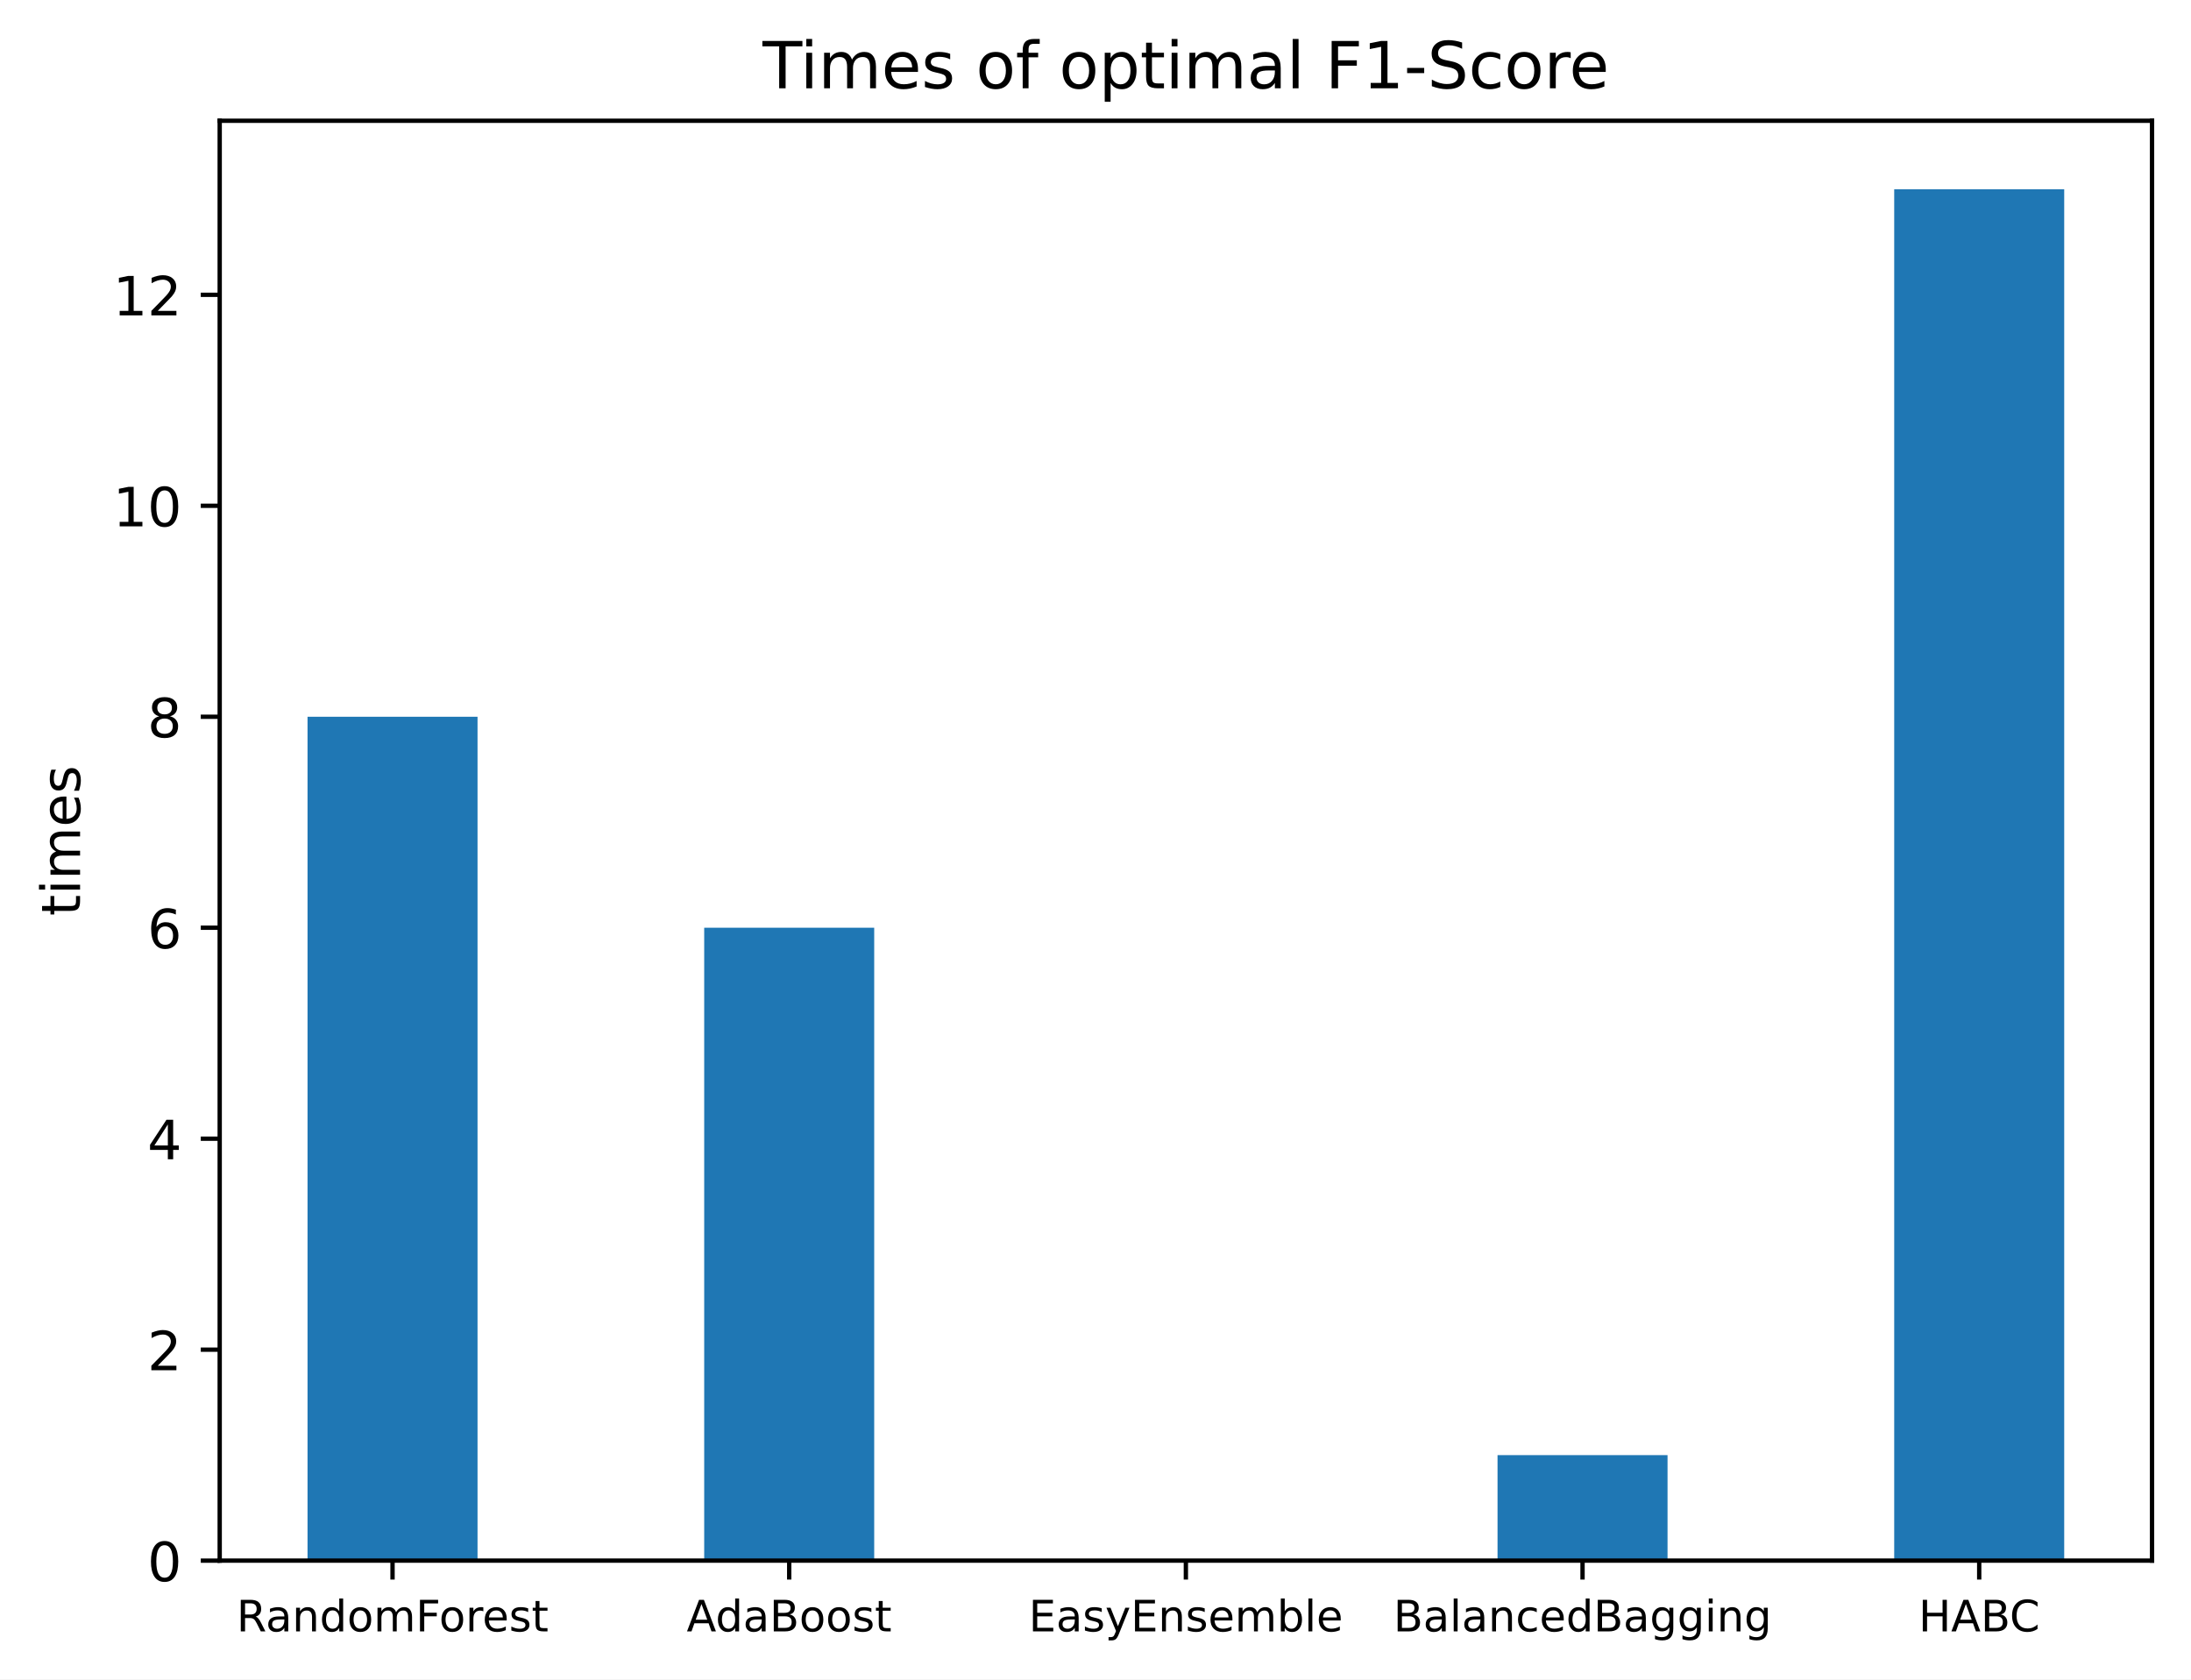
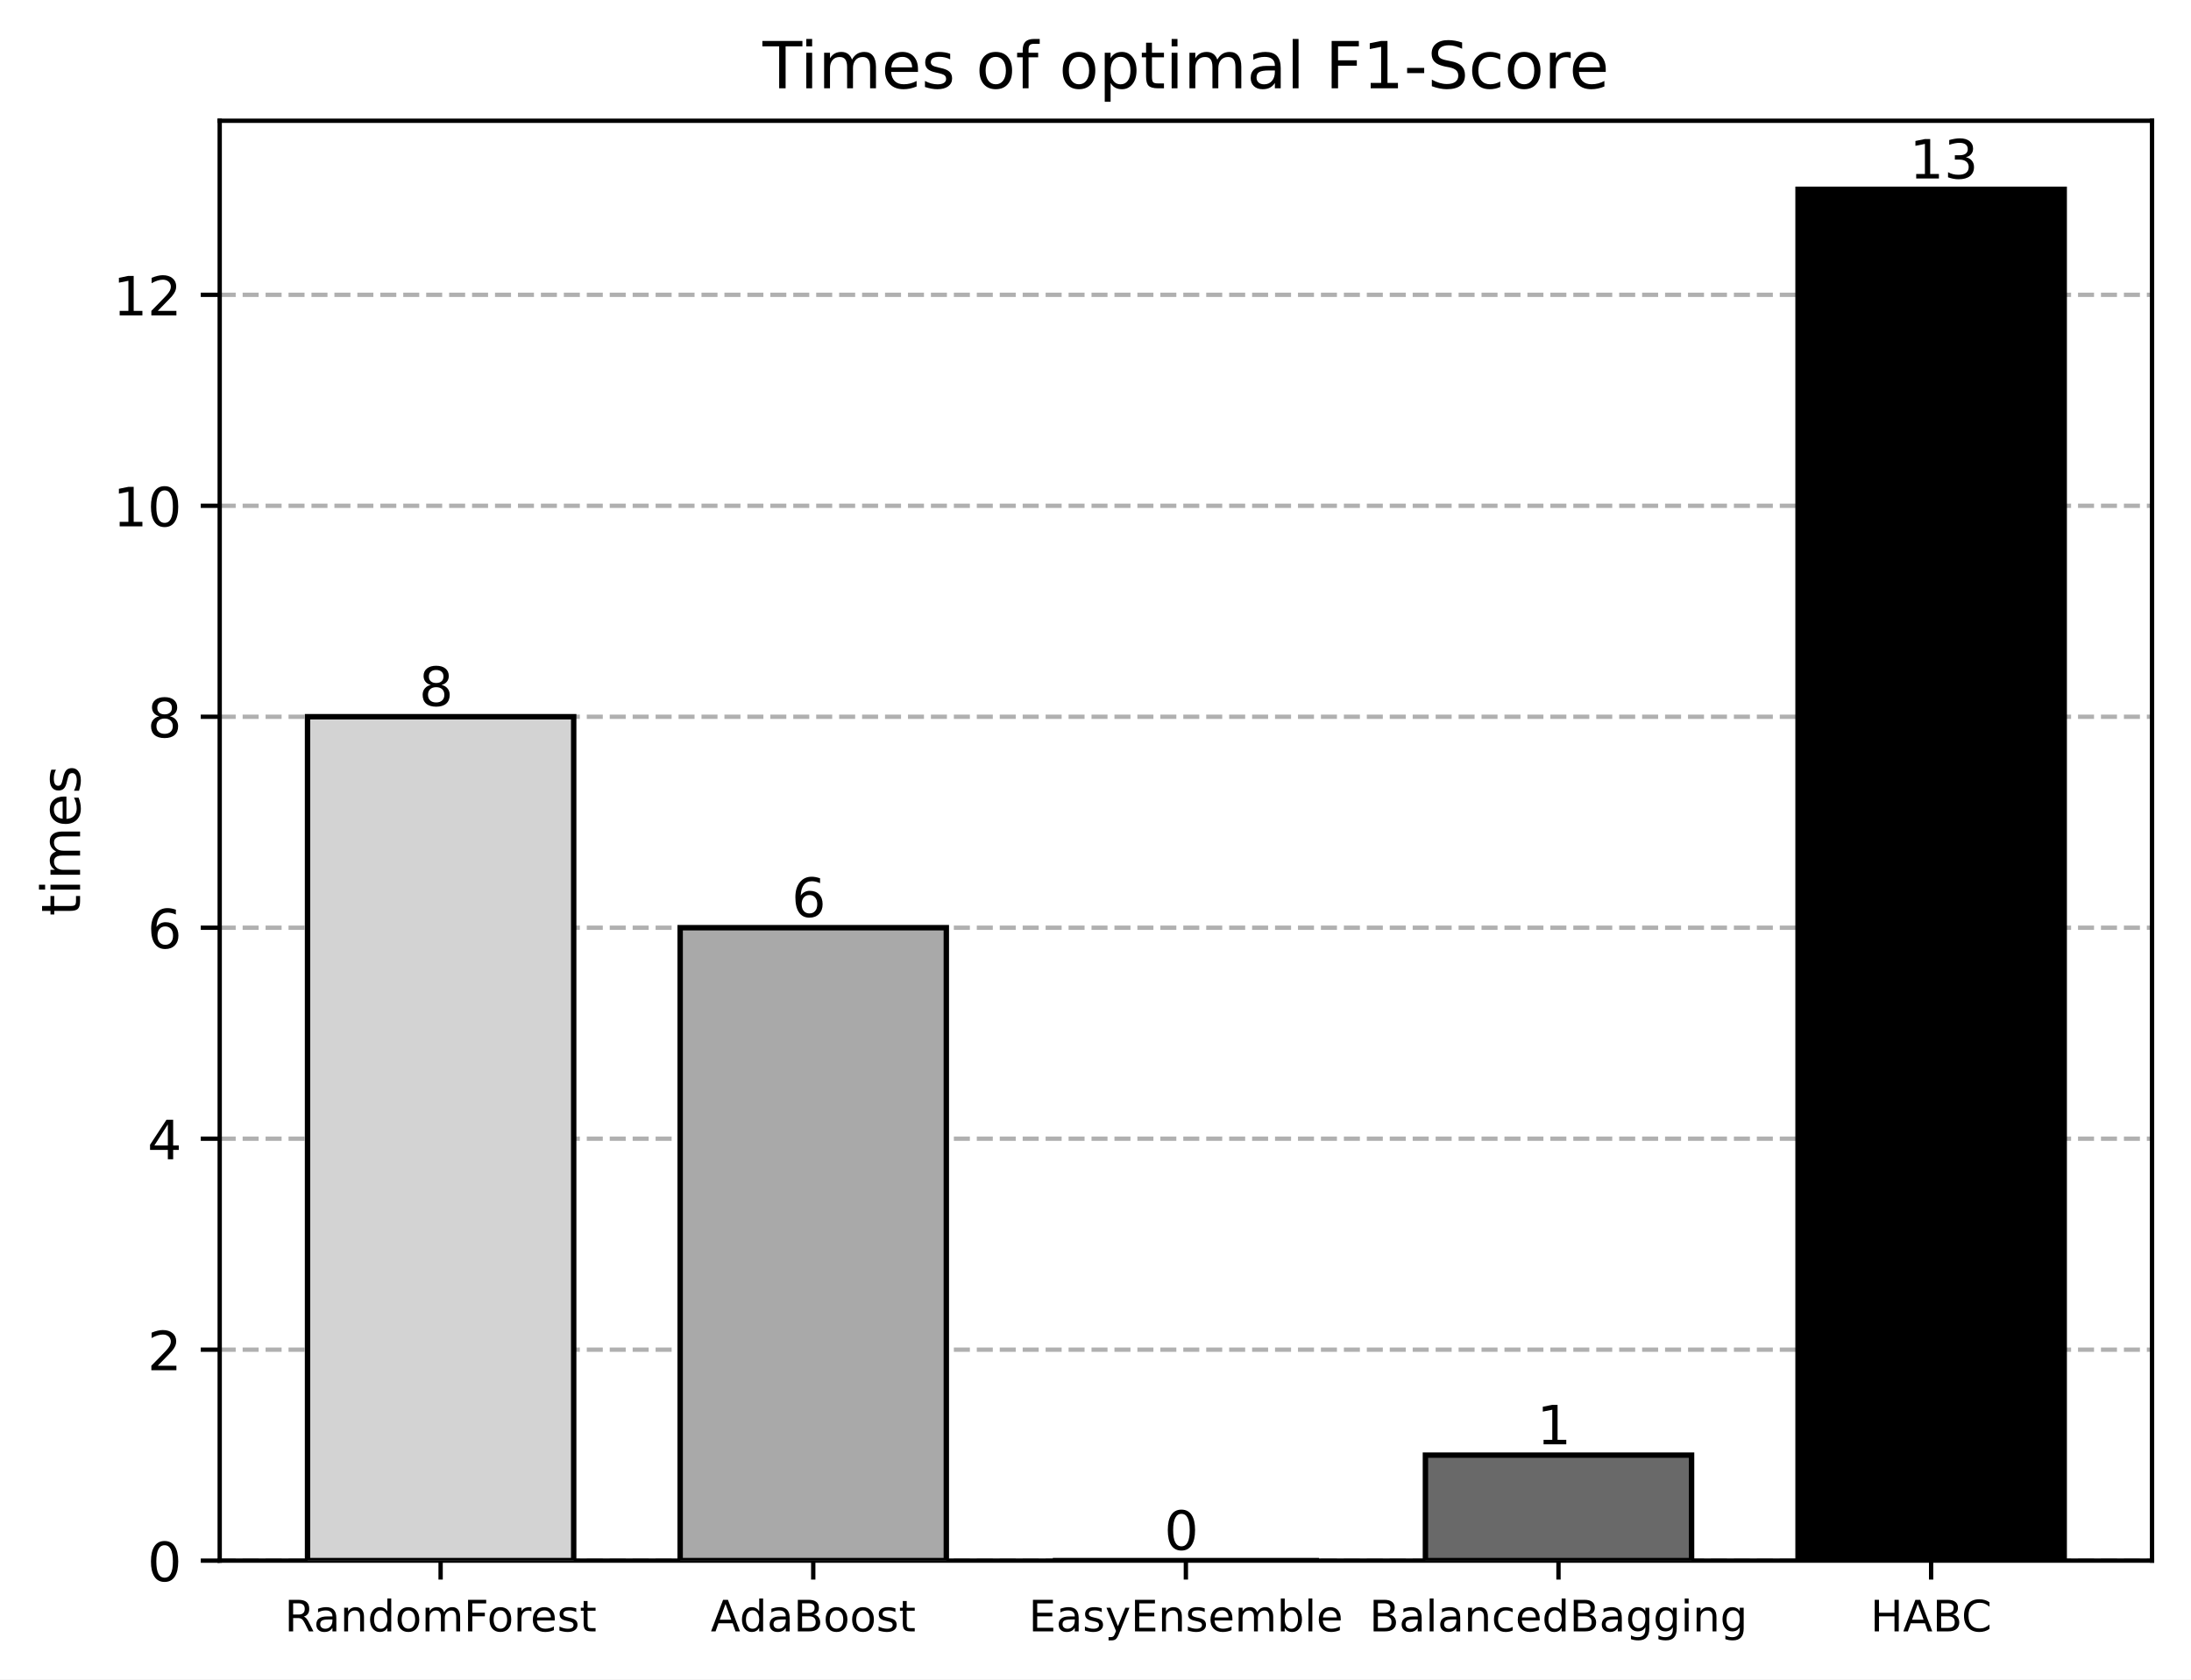
<svg xmlns="http://www.w3.org/2000/svg" xmlns:xlink="http://www.w3.org/1999/xlink" height="310.373pt" version="1.1" viewBox="0 0 404.923 310.373" width="404.923pt">
  <defs>
    <style type="text/css">*{stroke-linecap:butt;stroke-linejoin:round;}</style>
  </defs>
  <g id="figure_1">
    <g id="patch_1">
      <path d="M 0 310.373  L 404.923 310.373  L 404.923 0  L 0 0  z " style="fill:#ffffff;" />
    </g>
    <g id="axes_1">
      <g id="patch_2">
        <path d="M 40.603 288.43  L 397.723 288.43  L 397.723 22.318  L 40.603 22.318  z " style="fill:#ffffff;" />
      </g>
-       <g id="patch_3">
-         <path clip-path="url(#p60cf597c8c)" d="M 56.836 288.43  L 88.254 288.43  L 88.254 132.467  L 56.836 132.467  z " style="fill:#1f77b4;" />
-       </g>
-       <g id="patch_4">
-         <path clip-path="url(#p60cf597c8c)" d="M 130.145 288.43  L 161.563 288.43  L 161.563 171.458  L 130.145 171.458  z " style="fill:#1f77b4;" />
-       </g>
-       <g id="patch_5">
-         <path clip-path="url(#p60cf597c8c)" d="M 203.454 288.43  L 234.872 288.43  L 234.872 288.43  L 203.454 288.43  z " style="fill:#1f77b4;" />
-       </g>
-       <g id="patch_6">
-         <path clip-path="url(#p60cf597c8c)" d="M 276.763 288.43  L 308.181 288.43  L 308.181 268.935  L 276.763 268.935  z " style="fill:#1f77b4;" />
-       </g>
-       <g id="patch_7">
-         <path clip-path="url(#p60cf597c8c)" d="M 350.072 288.43  L 381.49 288.43  L 381.49 34.99  L 350.072 34.99  z " style="fill:#1f77b4;" />
-       </g>
      <g id="matplotlib.axis_1">
        <g id="xtick_1">
          <g id="line2d_1">
            <defs>
-               <path d="M 0 0  L 0 3.5  " id="m089445d7cc" style="stroke:#000000;stroke-width:0.8;" />
+               <path d="M 0 0  L 0 3.5  " id="mba5093f6ea" style="stroke:#000000;stroke-width:0.8;" />
            </defs>
            <g>
-               <use style="stroke:#000000;stroke-width:0.8;" x="72.545" xlink:href="#m089445d7cc" y="288.43" />
+               <use style="stroke:#000000;stroke-width:0.8;" x="81.431" xlink:href="#mba5093f6ea" y="288.43" />
            </g>
          </g>
          <g id="text_1">
-             <g transform="translate(43.71557 301.5089)scale(0.08 -0.08)">
+             <g transform="translate(52.60152 301.5089)scale(0.08 -0.08)">
              <defs>
                <path d="M 44.391 34.188  Q 47.562 33.109 50.562 29.594  Q 53.562 26.078 56.594 19.922  L 66.609 0  L 56 0  L 46.688 18.703  Q 43.062 26.031 39.672 28.422  Q 36.281 30.812 30.422 30.812  L 19.672 30.812  L 19.672 0  L 9.812 0  L 9.812 72.906  L 32.078 72.906  Q 44.578 72.906 50.734 67.672  Q 56.891 62.453 56.891 51.906  Q 56.891 45.016 53.688 40.469  Q 50.484 35.938 44.391 34.188  z M 19.672 64.797  L 19.672 38.922  L 32.078 38.922  Q 39.203 38.922 42.844 42.219  Q 46.484 45.516 46.484 51.906  Q 46.484 58.297 42.844 61.547  Q 39.203 64.797 32.078 64.797  z " id="DejaVuSans-82" />
                <path d="M 34.281 27.484  Q 23.391 27.484 19.188 25  Q 14.984 22.516 14.984 16.5  Q 14.984 11.719 18.141 8.906  Q 21.297 6.109 26.703 6.109  Q 34.188 6.109 38.703 11.406  Q 43.219 16.703 43.219 25.484  L 43.219 27.484  z M 52.203 31.203  L 52.203 0  L 43.219 0  L 43.219 8.297  Q 40.141 3.328 35.547 0.953  Q 30.953 -1.422 24.312 -1.422  Q 15.922 -1.422 10.953 3.297  Q 6 8.016 6 15.922  Q 6 25.141 12.172 29.828  Q 18.359 34.516 30.609 34.516  L 43.219 34.516  L 43.219 35.406  Q 43.219 41.609 39.141 45  Q 35.062 48.391 27.688 48.391  Q 23 48.391 18.547 47.266  Q 14.109 46.141 10.016 43.891  L 10.016 52.203  Q 14.938 54.109 19.578 55.047  Q 24.219 56 28.609 56  Q 40.484 56 46.344 49.844  Q 52.203 43.703 52.203 31.203  z " id="DejaVuSans-97" />
                <path d="M 54.891 33.016  L 54.891 0  L 45.906 0  L 45.906 32.719  Q 45.906 40.484 42.875 44.328  Q 39.844 48.188 33.797 48.188  Q 26.516 48.188 22.312 43.547  Q 18.109 38.922 18.109 30.906  L 18.109 0  L 9.078 0  L 9.078 54.688  L 18.109 54.688  L 18.109 46.188  Q 21.344 51.125 25.703 53.562  Q 30.078 56 35.797 56  Q 45.219 56 50.047 50.172  Q 54.891 44.344 54.891 33.016  z " id="DejaVuSans-110" />
                <path d="M 45.406 46.391  L 45.406 75.984  L 54.391 75.984  L 54.391 0  L 45.406 0  L 45.406 8.203  Q 42.578 3.328 38.25 0.953  Q 33.938 -1.422 27.875 -1.422  Q 17.969 -1.422 11.734 6.484  Q 5.516 14.406 5.516 27.297  Q 5.516 40.188 11.734 48.094  Q 17.969 56 27.875 56  Q 33.938 56 38.25 53.625  Q 42.578 51.266 45.406 46.391  z M 14.797 27.297  Q 14.797 17.391 18.875 11.75  Q 22.953 6.109 30.078 6.109  Q 37.203 6.109 41.297 11.75  Q 45.406 17.391 45.406 27.297  Q 45.406 37.203 41.297 42.844  Q 37.203 48.484 30.078 48.484  Q 22.953 48.484 18.875 42.844  Q 14.797 37.203 14.797 27.297  z " id="DejaVuSans-100" />
                <path d="M 30.609 48.391  Q 23.391 48.391 19.188 42.75  Q 14.984 37.109 14.984 27.297  Q 14.984 17.484 19.156 11.844  Q 23.344 6.203 30.609 6.203  Q 37.797 6.203 41.984 11.859  Q 46.188 17.531 46.188 27.297  Q 46.188 37.016 41.984 42.703  Q 37.797 48.391 30.609 48.391  z M 30.609 56  Q 42.328 56 49.016 48.375  Q 55.719 40.766 55.719 27.297  Q 55.719 13.875 49.016 6.219  Q 42.328 -1.422 30.609 -1.422  Q 18.844 -1.422 12.172 6.219  Q 5.516 13.875 5.516 27.297  Q 5.516 40.766 12.172 48.375  Q 18.844 56 30.609 56  z " id="DejaVuSans-111" />
                <path d="M 52 44.188  Q 55.375 50.25 60.062 53.125  Q 64.75 56 71.094 56  Q 79.641 56 84.281 50.016  Q 88.922 44.047 88.922 33.016  L 88.922 0  L 79.891 0  L 79.891 32.719  Q 79.891 40.578 77.094 44.375  Q 74.312 48.188 68.609 48.188  Q 61.625 48.188 57.562 43.547  Q 53.516 38.922 53.516 30.906  L 53.516 0  L 44.484 0  L 44.484 32.719  Q 44.484 40.625 41.703 44.406  Q 38.922 48.188 33.109 48.188  Q 26.219 48.188 22.156 43.531  Q 18.109 38.875 18.109 30.906  L 18.109 0  L 9.078 0  L 9.078 54.688  L 18.109 54.688  L 18.109 46.188  Q 21.188 51.219 25.484 53.609  Q 29.781 56 35.688 56  Q 41.656 56 45.828 52.969  Q 50 49.953 52 44.188  z " id="DejaVuSans-109" />
                <path d="M 9.812 72.906  L 51.703 72.906  L 51.703 64.594  L 19.672 64.594  L 19.672 43.109  L 48.578 43.109  L 48.578 34.812  L 19.672 34.812  L 19.672 0  L 9.812 0  z " id="DejaVuSans-70" />
                <path d="M 41.109 46.297  Q 39.594 47.172 37.812 47.578  Q 36.031 48 33.891 48  Q 26.266 48 22.188 43.047  Q 18.109 38.094 18.109 28.812  L 18.109 0  L 9.078 0  L 9.078 54.688  L 18.109 54.688  L 18.109 46.188  Q 20.953 51.172 25.484 53.578  Q 30.031 56 36.531 56  Q 37.453 56 38.578 55.875  Q 39.703 55.766 41.062 55.516  z " id="DejaVuSans-114" />
                <path d="M 56.203 29.594  L 56.203 25.203  L 14.891 25.203  Q 15.484 15.922 20.484 11.062  Q 25.484 6.203 34.422 6.203  Q 39.594 6.203 44.453 7.469  Q 49.312 8.734 54.109 11.281  L 54.109 2.781  Q 49.266 0.734 44.188 -0.344  Q 39.109 -1.422 33.891 -1.422  Q 20.797 -1.422 13.156 6.188  Q 5.516 13.812 5.516 26.812  Q 5.516 40.234 12.766 48.109  Q 20.016 56 32.328 56  Q 43.359 56 49.781 48.891  Q 56.203 41.797 56.203 29.594  z M 47.219 32.234  Q 47.125 39.594 43.094 43.984  Q 39.062 48.391 32.422 48.391  Q 24.906 48.391 20.391 44.141  Q 15.875 39.891 15.188 32.172  z " id="DejaVuSans-101" />
                <path d="M 44.281 53.078  L 44.281 44.578  Q 40.484 46.531 36.375 47.5  Q 32.281 48.484 27.875 48.484  Q 21.188 48.484 17.844 46.438  Q 14.5 44.391 14.5 40.281  Q 14.5 37.156 16.891 35.375  Q 19.281 33.594 26.516 31.984  L 29.594 31.297  Q 39.156 29.25 43.188 25.516  Q 47.219 21.781 47.219 15.094  Q 47.219 7.469 41.188 3.016  Q 35.156 -1.422 24.609 -1.422  Q 20.219 -1.422 15.453 -0.562  Q 10.688 0.297 5.422 2  L 5.422 11.281  Q 10.406 8.688 15.234 7.391  Q 20.062 6.109 24.812 6.109  Q 31.156 6.109 34.562 8.281  Q 37.984 10.453 37.984 14.406  Q 37.984 18.062 35.516 20.016  Q 33.062 21.969 24.703 23.781  L 21.578 24.516  Q 13.234 26.266 9.516 29.906  Q 5.812 33.547 5.812 39.891  Q 5.812 47.609 11.281 51.797  Q 16.75 56 26.812 56  Q 31.781 56 36.172 55.266  Q 40.578 54.547 44.281 53.078  z " id="DejaVuSans-115" />
                <path d="M 18.312 70.219  L 18.312 54.688  L 36.812 54.688  L 36.812 47.703  L 18.312 47.703  L 18.312 18.016  Q 18.312 11.328 20.141 9.422  Q 21.969 7.516 27.594 7.516  L 36.812 7.516  L 36.812 0  L 27.594 0  Q 17.188 0 13.234 3.875  Q 9.281 7.766 9.281 18.016  L 9.281 47.703  L 2.688 47.703  L 2.688 54.688  L 9.281 54.688  L 9.281 70.219  z " id="DejaVuSans-116" />
              </defs>
              <use xlink:href="#DejaVuSans-82" />
              <use x="67.232" xlink:href="#DejaVuSans-97" />
              <use x="128.512" xlink:href="#DejaVuSans-110" />
              <use x="191.891" xlink:href="#DejaVuSans-100" />
              <use x="255.367" xlink:href="#DejaVuSans-111" />
              <use x="316.549" xlink:href="#DejaVuSans-109" />
              <use x="413.961" xlink:href="#DejaVuSans-70" />
              <use x="467.855" xlink:href="#DejaVuSans-111" />
              <use x="529.037" xlink:href="#DejaVuSans-114" />
              <use x="567.9" xlink:href="#DejaVuSans-101" />
              <use x="629.424" xlink:href="#DejaVuSans-115" />
              <use x="681.523" xlink:href="#DejaVuSans-116" />
            </g>
          </g>
        </g>
        <g id="xtick_2">
          <g id="line2d_2">
            <g>
-               <use style="stroke:#000000;stroke-width:0.8;" x="145.854" xlink:href="#m089445d7cc" y="288.43" />
+               <use style="stroke:#000000;stroke-width:0.8;" x="150.297" xlink:href="#mba5093f6ea" y="288.43" />
            </g>
          </g>
          <g id="text_2">
-             <g transform="translate(126.9059 301.5089)scale(0.08 -0.08)">
+             <g transform="translate(131.3489 301.5089)scale(0.08 -0.08)">
              <defs>
                <path d="M 34.188 63.188  L 20.797 26.906  L 47.609 26.906  z M 28.609 72.906  L 39.797 72.906  L 67.578 0  L 57.328 0  L 50.688 18.703  L 17.828 18.703  L 11.188 0  L 0.781 0  z " id="DejaVuSans-65" />
                <path d="M 19.672 34.812  L 19.672 8.109  L 35.5 8.109  Q 43.453 8.109 47.281 11.406  Q 51.125 14.703 51.125 21.484  Q 51.125 28.328 47.281 31.562  Q 43.453 34.812 35.5 34.812  z M 19.672 64.797  L 19.672 42.828  L 34.281 42.828  Q 41.5 42.828 45.031 45.531  Q 48.578 48.25 48.578 53.812  Q 48.578 59.328 45.031 62.062  Q 41.5 64.797 34.281 64.797  z M 9.812 72.906  L 35.016 72.906  Q 46.297 72.906 52.391 68.219  Q 58.5 63.531 58.5 54.891  Q 58.5 48.188 55.375 44.234  Q 52.25 40.281 46.188 39.312  Q 53.469 37.75 57.5 32.781  Q 61.531 27.828 61.531 20.406  Q 61.531 10.641 54.891 5.312  Q 48.25 0 35.984 0  L 9.812 0  z " id="DejaVuSans-66" />
              </defs>
              <use xlink:href="#DejaVuSans-65" />
              <use x="66.658" xlink:href="#DejaVuSans-100" />
              <use x="130.135" xlink:href="#DejaVuSans-97" />
              <use x="191.414" xlink:href="#DejaVuSans-66" />
              <use x="260.018" xlink:href="#DejaVuSans-111" />
              <use x="321.199" xlink:href="#DejaVuSans-111" />
              <use x="382.381" xlink:href="#DejaVuSans-115" />
              <use x="434.48" xlink:href="#DejaVuSans-116" />
            </g>
          </g>
        </g>
        <g id="xtick_3">
          <g id="line2d_3">
            <g>
-               <use style="stroke:#000000;stroke-width:0.8;" x="219.163" xlink:href="#m089445d7cc" y="288.43" />
+               <use style="stroke:#000000;stroke-width:0.8;" x="219.163" xlink:href="#mba5093f6ea" y="288.43" />
            </g>
          </g>
          <g id="text_3">
            <g transform="translate(190.1175 301.5089)scale(0.08 -0.08)">
              <defs>
                <path d="M 9.812 72.906  L 55.906 72.906  L 55.906 64.594  L 19.672 64.594  L 19.672 43.016  L 54.391 43.016  L 54.391 34.719  L 19.672 34.719  L 19.672 8.297  L 56.781 8.297  L 56.781 0  L 9.812 0  z " id="DejaVuSans-69" />
                <path d="M 32.172 -5.078  Q 28.375 -14.844 24.75 -17.812  Q 21.141 -20.797 15.094 -20.797  L 7.906 -20.797  L 7.906 -13.281  L 13.188 -13.281  Q 16.891 -13.281 18.938 -11.516  Q 21 -9.766 23.484 -3.219  L 25.094 0.875  L 2.984 54.688  L 12.5 54.688  L 29.594 11.922  L 46.688 54.688  L 56.203 54.688  z " id="DejaVuSans-121" />
                <path d="M 48.688 27.297  Q 48.688 37.203 44.609 42.844  Q 40.531 48.484 33.406 48.484  Q 26.266 48.484 22.188 42.844  Q 18.109 37.203 18.109 27.297  Q 18.109 17.391 22.188 11.75  Q 26.266 6.109 33.406 6.109  Q 40.531 6.109 44.609 11.75  Q 48.688 17.391 48.688 27.297  z M 18.109 46.391  Q 20.953 51.266 25.266 53.625  Q 29.594 56 35.594 56  Q 45.562 56 51.781 48.094  Q 58.016 40.188 58.016 27.297  Q 58.016 14.406 51.781 6.484  Q 45.562 -1.422 35.594 -1.422  Q 29.594 -1.422 25.266 0.953  Q 20.953 3.328 18.109 8.203  L 18.109 0  L 9.078 0  L 9.078 75.984  L 18.109 75.984  z " id="DejaVuSans-98" />
                <path d="M 9.422 75.984  L 18.406 75.984  L 18.406 0  L 9.422 0  z " id="DejaVuSans-108" />
              </defs>
              <use xlink:href="#DejaVuSans-69" />
              <use x="63.184" xlink:href="#DejaVuSans-97" />
              <use x="124.463" xlink:href="#DejaVuSans-115" />
              <use x="176.562" xlink:href="#DejaVuSans-121" />
              <use x="235.742" xlink:href="#DejaVuSans-69" />
              <use x="298.926" xlink:href="#DejaVuSans-110" />
              <use x="362.305" xlink:href="#DejaVuSans-115" />
              <use x="414.404" xlink:href="#DejaVuSans-101" />
              <use x="475.928" xlink:href="#DejaVuSans-109" />
              <use x="573.34" xlink:href="#DejaVuSans-98" />
              <use x="636.816" xlink:href="#DejaVuSans-108" />
              <use x="664.6" xlink:href="#DejaVuSans-101" />
            </g>
          </g>
        </g>
        <g id="xtick_4">
          <g id="line2d_4">
            <g>
-               <use style="stroke:#000000;stroke-width:0.8;" x="292.472" xlink:href="#m089445d7cc" y="288.43" />
+               <use style="stroke:#000000;stroke-width:0.8;" x="288.029" xlink:href="#mba5093f6ea" y="288.43" />
            </g>
          </g>
          <g id="text_4">
-             <g transform="translate(257.5191 301.5089)scale(0.08 -0.08)">
+             <g transform="translate(253.0761 301.5089)scale(0.08 -0.08)">
              <defs>
                <path d="M 48.781 52.594  L 48.781 44.188  Q 44.969 46.297 41.141 47.344  Q 37.312 48.391 33.406 48.391  Q 24.656 48.391 19.812 42.844  Q 14.984 37.312 14.984 27.297  Q 14.984 17.281 19.812 11.734  Q 24.656 6.203 33.406 6.203  Q 37.312 6.203 41.141 7.25  Q 44.969 8.297 48.781 10.406  L 48.781 2.094  Q 45.016 0.344 40.984 -0.531  Q 36.969 -1.422 32.422 -1.422  Q 20.062 -1.422 12.781 6.344  Q 5.516 14.109 5.516 27.297  Q 5.516 40.672 12.859 48.328  Q 20.219 56 33.016 56  Q 37.156 56 41.109 55.141  Q 45.062 54.297 48.781 52.594  z " id="DejaVuSans-99" />
                <path d="M 45.406 27.984  Q 45.406 37.75 41.375 43.109  Q 37.359 48.484 30.078 48.484  Q 22.859 48.484 18.828 43.109  Q 14.797 37.75 14.797 27.984  Q 14.797 18.266 18.828 12.891  Q 22.859 7.516 30.078 7.516  Q 37.359 7.516 41.375 12.891  Q 45.406 18.266 45.406 27.984  z M 54.391 6.781  Q 54.391 -7.172 48.188 -13.984  Q 42 -20.797 29.203 -20.797  Q 24.469 -20.797 20.266 -20.094  Q 16.062 -19.391 12.109 -17.922  L 12.109 -9.188  Q 16.062 -11.328 19.922 -12.344  Q 23.781 -13.375 27.781 -13.375  Q 36.625 -13.375 41.016 -8.766  Q 45.406 -4.156 45.406 5.172  L 45.406 9.625  Q 42.625 4.781 38.281 2.391  Q 33.938 0 27.875 0  Q 17.828 0 11.672 7.656  Q 5.516 15.328 5.516 27.984  Q 5.516 40.672 11.672 48.328  Q 17.828 56 27.875 56  Q 33.938 56 38.281 53.609  Q 42.625 51.219 45.406 46.391  L 45.406 54.688  L 54.391 54.688  z " id="DejaVuSans-103" />
                <path d="M 9.422 54.688  L 18.406 54.688  L 18.406 0  L 9.422 0  z M 9.422 75.984  L 18.406 75.984  L 18.406 64.594  L 9.422 64.594  z " id="DejaVuSans-105" />
              </defs>
              <use xlink:href="#DejaVuSans-66" />
              <use x="68.604" xlink:href="#DejaVuSans-97" />
              <use x="129.883" xlink:href="#DejaVuSans-108" />
              <use x="157.666" xlink:href="#DejaVuSans-97" />
              <use x="218.945" xlink:href="#DejaVuSans-110" />
              <use x="282.324" xlink:href="#DejaVuSans-99" />
              <use x="337.305" xlink:href="#DejaVuSans-101" />
              <use x="398.828" xlink:href="#DejaVuSans-100" />
              <use x="462.305" xlink:href="#DejaVuSans-66" />
              <use x="530.908" xlink:href="#DejaVuSans-97" />
              <use x="592.188" xlink:href="#DejaVuSans-103" />
              <use x="655.664" xlink:href="#DejaVuSans-103" />
              <use x="719.141" xlink:href="#DejaVuSans-105" />
              <use x="746.924" xlink:href="#DejaVuSans-110" />
              <use x="810.303" xlink:href="#DejaVuSans-103" />
            </g>
          </g>
        </g>
        <g id="xtick_5">
          <g id="line2d_5">
            <g>
-               <use style="stroke:#000000;stroke-width:0.8;" x="365.781" xlink:href="#m089445d7cc" y="288.43" />
+               <use style="stroke:#000000;stroke-width:0.8;" x="356.895" xlink:href="#mba5093f6ea" y="288.43" />
            </g>
          </g>
          <g id="text_5">
-             <g transform="translate(354.5694 301.5089)scale(0.08 -0.08)">
+             <g transform="translate(345.6835 301.5089)scale(0.08 -0.08)">
              <defs>
                <path d="M 9.812 72.906  L 19.672 72.906  L 19.672 43.016  L 55.516 43.016  L 55.516 72.906  L 65.375 72.906  L 65.375 0  L 55.516 0  L 55.516 34.719  L 19.672 34.719  L 19.672 0  L 9.812 0  z " id="DejaVuSans-72" />
                <path d="M 64.406 67.281  L 64.406 56.891  Q 59.422 61.531 53.781 63.812  Q 48.141 66.109 41.797 66.109  Q 29.297 66.109 22.656 58.469  Q 16.016 50.828 16.016 36.375  Q 16.016 21.969 22.656 14.328  Q 29.297 6.688 41.797 6.688  Q 48.141 6.688 53.781 8.984  Q 59.422 11.281 64.406 15.922  L 64.406 5.609  Q 59.234 2.094 53.438 0.328  Q 47.656 -1.422 41.219 -1.422  Q 24.656 -1.422 15.125 8.703  Q 5.609 18.844 5.609 36.375  Q 5.609 53.953 15.125 64.078  Q 24.656 74.219 41.219 74.219  Q 47.75 74.219 53.531 72.484  Q 59.328 70.75 64.406 67.281  z " id="DejaVuSans-67" />
              </defs>
              <use xlink:href="#DejaVuSans-72" />
              <use x="75.195" xlink:href="#DejaVuSans-65" />
              <use x="143.604" xlink:href="#DejaVuSans-66" />
              <use x="210.457" xlink:href="#DejaVuSans-67" />
            </g>
          </g>
        </g>
      </g>
      <g id="matplotlib.axis_2">
        <g id="ytick_1">
          <g id="line2d_6">
+             <path clip-path="url(#p56a79ddfd1)" d="M 40.603 288.43  L 397.723 288.43  " style="fill:none;stroke:#b0b0b0;stroke-dasharray:2.96,1.28;stroke-dashoffset:0;stroke-width:0.8;" />
+           </g>
+           <g id="line2d_7">
            <defs>
-               <path d="M 0 0  L -3.5 0  " id="m531030f9dc" style="stroke:#000000;stroke-width:0.8;" />
+               <path d="M 0 0  L -3.5 0  " id="m18de9aba07" style="stroke:#000000;stroke-width:0.8;" />
            </defs>
            <g>
-               <use style="stroke:#000000;stroke-width:0.8;" x="40.603" xlink:href="#m531030f9dc" y="288.43" />
+               <use style="stroke:#000000;stroke-width:0.8;" x="40.603" xlink:href="#m18de9aba07" y="288.43" />
            </g>
          </g>
          <g id="text_6">
            <g transform="translate(27.24063 292.2293)scale(0.1 -0.1)">
              <defs>
                <path d="M 31.781 66.406  Q 24.172 66.406 20.328 58.906  Q 16.5 51.422 16.5 36.375  Q 16.5 21.391 20.328 13.891  Q 24.172 6.391 31.781 6.391  Q 39.453 6.391 43.281 13.891  Q 47.125 21.391 47.125 36.375  Q 47.125 51.422 43.281 58.906  Q 39.453 66.406 31.781 66.406  z M 31.781 74.219  Q 44.047 74.219 50.516 64.516  Q 56.984 54.828 56.984 36.375  Q 56.984 17.969 50.516 8.266  Q 44.047 -1.422 31.781 -1.422  Q 19.531 -1.422 13.062 8.266  Q 6.594 17.969 6.594 36.375  Q 6.594 54.828 13.062 64.516  Q 19.531 74.219 31.781 74.219  z " id="DejaVuSans-48" />
              </defs>
              <use xlink:href="#DejaVuSans-48" />
            </g>
          </g>
        </g>
        <g id="ytick_2">
-           <g id="line2d_7">
-             <g>
-               <use style="stroke:#000000;stroke-width:0.8;" x="40.603" xlink:href="#m531030f9dc" y="249.439" />
+           <g id="line2d_8">
+             <path clip-path="url(#p56a79ddfd1)" d="M 40.603 249.439  L 397.723 249.439  " style="fill:none;stroke:#b0b0b0;stroke-dasharray:2.96,1.28;stroke-dashoffset:0;stroke-width:0.8;" />
+           </g>
+           <g id="line2d_9">
+             <g>
+               <use style="stroke:#000000;stroke-width:0.8;" x="40.603" xlink:href="#m18de9aba07" y="249.439" />
            </g>
          </g>
          <g id="text_7">
            <g transform="translate(27.24063 253.2386)scale(0.1 -0.1)">
              <defs>
                <path d="M 19.188 8.297  L 53.609 8.297  L 53.609 0  L 7.328 0  L 7.328 8.297  Q 12.938 14.109 22.625 23.891  Q 32.328 33.688 34.812 36.531  Q 39.547 41.844 41.422 45.531  Q 43.312 49.219 43.312 52.781  Q 43.312 58.594 39.234 62.25  Q 35.156 65.922 28.609 65.922  Q 23.969 65.922 18.812 64.312  Q 13.672 62.703 7.812 59.422  L 7.812 69.391  Q 13.766 71.781 18.938 73  Q 24.125 74.219 28.422 74.219  Q 39.75 74.219 46.484 68.547  Q 53.219 62.891 53.219 53.422  Q 53.219 48.922 51.531 44.891  Q 49.859 40.875 45.406 35.406  Q 44.188 33.984 37.641 27.219  Q 31.109 20.453 19.188 8.297  z " id="DejaVuSans-50" />
              </defs>
              <use xlink:href="#DejaVuSans-50" />
            </g>
          </g>
        </g>
        <g id="ytick_3">
-           <g id="line2d_8">
-             <g>
-               <use style="stroke:#000000;stroke-width:0.8;" x="40.603" xlink:href="#m531030f9dc" y="210.449" />
+           <g id="line2d_10">
+             <path clip-path="url(#p56a79ddfd1)" d="M 40.603 210.449  L 397.723 210.449  " style="fill:none;stroke:#b0b0b0;stroke-dasharray:2.96,1.28;stroke-dashoffset:0;stroke-width:0.8;" />
+           </g>
+           <g id="line2d_11">
+             <g>
+               <use style="stroke:#000000;stroke-width:0.8;" x="40.603" xlink:href="#m18de9aba07" y="210.449" />
            </g>
          </g>
          <g id="text_8">
            <g transform="translate(27.24063 214.2478)scale(0.1 -0.1)">
              <defs>
                <path d="M 37.797 64.312  L 12.891 25.391  L 37.797 25.391  z M 35.203 72.906  L 47.609 72.906  L 47.609 25.391  L 58.016 25.391  L 58.016 17.188  L 47.609 17.188  L 47.609 0  L 37.797 0  L 37.797 17.188  L 4.891 17.188  L 4.891 26.703  z " id="DejaVuSans-52" />
              </defs>
              <use xlink:href="#DejaVuSans-52" />
            </g>
          </g>
        </g>
        <g id="ytick_4">
-           <g id="line2d_9">
-             <g>
-               <use style="stroke:#000000;stroke-width:0.8;" x="40.603" xlink:href="#m531030f9dc" y="171.458" />
+           <g id="line2d_12">
+             <path clip-path="url(#p56a79ddfd1)" d="M 40.603 171.458  L 397.723 171.458  " style="fill:none;stroke:#b0b0b0;stroke-dasharray:2.96,1.28;stroke-dashoffset:0;stroke-width:0.8;" />
+           </g>
+           <g id="line2d_13">
+             <g>
+               <use style="stroke:#000000;stroke-width:0.8;" x="40.603" xlink:href="#m18de9aba07" y="171.458" />
            </g>
          </g>
          <g id="text_9">
            <g transform="translate(27.24063 175.257)scale(0.1 -0.1)">
              <defs>
                <path d="M 33.016 40.375  Q 26.375 40.375 22.484 35.828  Q 18.609 31.297 18.609 23.391  Q 18.609 15.531 22.484 10.953  Q 26.375 6.391 33.016 6.391  Q 39.656 6.391 43.531 10.953  Q 47.406 15.531 47.406 23.391  Q 47.406 31.297 43.531 35.828  Q 39.656 40.375 33.016 40.375  z M 52.594 71.297  L 52.594 62.312  Q 48.875 64.062 45.094 64.984  Q 41.312 65.922 37.594 65.922  Q 27.828 65.922 22.672 59.328  Q 17.531 52.734 16.797 39.406  Q 19.672 43.656 24.016 45.922  Q 28.375 48.188 33.594 48.188  Q 44.578 48.188 50.953 41.516  Q 57.328 34.859 57.328 23.391  Q 57.328 12.156 50.688 5.359  Q 44.047 -1.422 33.016 -1.422  Q 20.359 -1.422 13.672 8.266  Q 6.984 17.969 6.984 36.375  Q 6.984 53.656 15.188 63.938  Q 23.391 74.219 37.203 74.219  Q 40.922 74.219 44.703 73.484  Q 48.484 72.75 52.594 71.297  z " id="DejaVuSans-54" />
              </defs>
              <use xlink:href="#DejaVuSans-54" />
            </g>
          </g>
        </g>
        <g id="ytick_5">
-           <g id="line2d_10">
-             <g>
-               <use style="stroke:#000000;stroke-width:0.8;" x="40.603" xlink:href="#m531030f9dc" y="132.467" />
+           <g id="line2d_14">
+             <path clip-path="url(#p56a79ddfd1)" d="M 40.603 132.467  L 397.723 132.467  " style="fill:none;stroke:#b0b0b0;stroke-dasharray:2.96,1.28;stroke-dashoffset:0;stroke-width:0.8;" />
+           </g>
+           <g id="line2d_15">
+             <g>
+               <use style="stroke:#000000;stroke-width:0.8;" x="40.603" xlink:href="#m18de9aba07" y="132.467" />
            </g>
          </g>
          <g id="text_10">
            <g transform="translate(27.24063 136.2663)scale(0.1 -0.1)">
              <defs>
                <path d="M 31.781 34.625  Q 24.75 34.625 20.719 30.859  Q 16.703 27.094 16.703 20.516  Q 16.703 13.922 20.719 10.156  Q 24.75 6.391 31.781 6.391  Q 38.812 6.391 42.859 10.172  Q 46.922 13.969 46.922 20.516  Q 46.922 27.094 42.891 30.859  Q 38.875 34.625 31.781 34.625  z M 21.922 38.812  Q 15.578 40.375 12.031 44.719  Q 8.5 49.078 8.5 55.328  Q 8.5 64.062 14.719 69.141  Q 20.953 74.219 31.781 74.219  Q 42.672 74.219 48.875 69.141  Q 55.078 64.062 55.078 55.328  Q 55.078 49.078 51.531 44.719  Q 48 40.375 41.703 38.812  Q 48.828 37.156 52.797 32.312  Q 56.781 27.484 56.781 20.516  Q 56.781 9.906 50.312 4.234  Q 43.844 -1.422 31.781 -1.422  Q 19.734 -1.422 13.25 4.234  Q 6.781 9.906 6.781 20.516  Q 6.781 27.484 10.781 32.312  Q 14.797 37.156 21.922 38.812  z M 18.312 54.391  Q 18.312 48.734 21.844 45.562  Q 25.391 42.391 31.781 42.391  Q 38.141 42.391 41.719 45.562  Q 45.312 48.734 45.312 54.391  Q 45.312 60.062 41.719 63.234  Q 38.141 66.406 31.781 66.406  Q 25.391 66.406 21.844 63.234  Q 18.312 60.062 18.312 54.391  z " id="DejaVuSans-56" />
              </defs>
              <use xlink:href="#DejaVuSans-56" />
            </g>
          </g>
        </g>
        <g id="ytick_6">
-           <g id="line2d_11">
-             <g>
-               <use style="stroke:#000000;stroke-width:0.8;" x="40.603" xlink:href="#m531030f9dc" y="93.476" />
+           <g id="line2d_16">
+             <path clip-path="url(#p56a79ddfd1)" d="M 40.603 93.476  L 397.723 93.476  " style="fill:none;stroke:#b0b0b0;stroke-dasharray:2.96,1.28;stroke-dashoffset:0;stroke-width:0.8;" />
+           </g>
+           <g id="line2d_17">
+             <g>
+               <use style="stroke:#000000;stroke-width:0.8;" x="40.603" xlink:href="#m18de9aba07" y="93.476" />
            </g>
          </g>
          <g id="text_11">
            <g transform="translate(20.87813 97.2755)scale(0.1 -0.1)">
              <defs>
                <path d="M 12.406 8.297  L 28.516 8.297  L 28.516 63.922  L 10.984 60.406  L 10.984 69.391  L 28.422 72.906  L 38.281 72.906  L 38.281 8.297  L 54.391 8.297  L 54.391 0  L 12.406 0  z " id="DejaVuSans-49" />
              </defs>
              <use xlink:href="#DejaVuSans-49" />
              <use x="63.623" xlink:href="#DejaVuSans-48" />
            </g>
          </g>
        </g>
        <g id="ytick_7">
-           <g id="line2d_12">
-             <g>
-               <use style="stroke:#000000;stroke-width:0.8;" x="40.603" xlink:href="#m531030f9dc" y="54.486" />
+           <g id="line2d_18">
+             <path clip-path="url(#p56a79ddfd1)" d="M 40.603 54.486  L 397.723 54.486  " style="fill:none;stroke:#b0b0b0;stroke-dasharray:2.96,1.28;stroke-dashoffset:0;stroke-width:0.8;" />
+           </g>
+           <g id="line2d_19">
+             <g>
+               <use style="stroke:#000000;stroke-width:0.8;" x="40.603" xlink:href="#m18de9aba07" y="54.486" />
            </g>
          </g>
          <g id="text_12">
            <g transform="translate(20.87813 58.28473)scale(0.1 -0.1)">
              <use xlink:href="#DejaVuSans-49" />
              <use x="63.623" xlink:href="#DejaVuSans-50" />
            </g>
          </g>
        </g>
        <g id="text_13">
          <g transform="translate(14.79844 169.2749)rotate(-90)scale(0.1 -0.1)">
            <use xlink:href="#DejaVuSans-116" />
            <use x="39.209" xlink:href="#DejaVuSans-105" />
            <use x="66.992" xlink:href="#DejaVuSans-109" />
            <use x="164.404" xlink:href="#DejaVuSans-101" />
            <use x="225.928" xlink:href="#DejaVuSans-115" />
          </g>
        </g>
      </g>
-       <g id="patch_8">
+       <g id="patch_3">
        <path d="M 40.603 288.43  L 40.603 22.318  " style="fill:none;stroke:#000000;stroke-linecap:square;stroke-linejoin:miter;stroke-width:0.8;" />
      </g>
-       <g id="patch_9">
+       <g id="patch_4">
        <path d="M 397.723 288.43  L 397.723 22.318  " style="fill:none;stroke:#000000;stroke-linecap:square;stroke-linejoin:miter;stroke-width:0.8;" />
      </g>
-       <g id="patch_10">
+       <g id="patch_5">
        <path d="M 40.603 288.43  L 397.723 288.43  " style="fill:none;stroke:#000000;stroke-linecap:square;stroke-linejoin:miter;stroke-width:0.8;" />
      </g>
-       <g id="patch_11">
+       <g id="patch_6">
        <path d="M 40.603 22.318  L 397.723 22.318  " style="fill:none;stroke:#000000;stroke-linecap:square;stroke-linejoin:miter;stroke-width:0.8;" />
      </g>
      <g id="text_14">
+         <g transform="translate(77.43089 130.467)scale(0.1 -0.1)">
+           <use xlink:href="#DejaVuSans-56" />
+         </g>
+       </g>
+       <g id="text_15">
+         <g transform="translate(146.297 169.4578)scale(0.1 -0.1)">
+           <use xlink:href="#DejaVuSans-54" />
+         </g>
+       </g>
+       <g id="text_16">
+         <g transform="translate(215.1631 286.4301)scale(0.1 -0.1)">
+           <use xlink:href="#DejaVuSans-48" />
+         </g>
+       </g>
+       <g id="text_17">
+         <g transform="translate(284.0292 266.9347)scale(0.1 -0.1)">
+           <use xlink:href="#DejaVuSans-49" />
+         </g>
+       </g>
+       <g id="text_18">
+         <g transform="translate(352.8954 32.99012)scale(0.1 -0.1)">
+           <defs>
+             <path d="M 40.578 39.312  Q 47.656 37.797 51.625 33  Q 55.609 28.219 55.609 21.188  Q 55.609 10.406 48.188 4.484  Q 40.766 -1.422 27.094 -1.422  Q 22.516 -1.422 17.656 -0.516  Q 12.797 0.391 7.625 2.203  L 7.625 11.719  Q 11.719 9.328 16.594 8.109  Q 21.484 6.891 26.812 6.891  Q 36.078 6.891 40.938 10.547  Q 45.797 14.203 45.797 21.188  Q 45.797 27.641 41.281 31.266  Q 36.766 34.906 28.719 34.906  L 20.219 34.906  L 20.219 43.016  L 29.109 43.016  Q 36.375 43.016 40.234 45.922  Q 44.094 48.828 44.094 54.297  Q 44.094 59.906 40.109 62.906  Q 36.141 65.922 28.719 65.922  Q 24.656 65.922 20.016 65.031  Q 15.375 64.156 9.812 62.312  L 9.812 71.094  Q 15.438 72.656 20.344 73.438  Q 25.25 74.219 29.594 74.219  Q 40.828 74.219 47.359 69.109  Q 53.906 64.016 53.906 55.328  Q 53.906 49.266 50.438 45.094  Q 46.969 40.922 40.578 39.312  z " id="DejaVuSans-51" />
+           </defs>
+           <use xlink:href="#DejaVuSans-49" />
+           <use x="63.623" xlink:href="#DejaVuSans-51" />
+         </g>
+       </g>
+       <g id="text_19">
        <g transform="translate(140.9297 16.31812)scale(0.12 -0.12)">
          <defs>
            <path d="M -0.297 72.906  L 61.375 72.906  L 61.375 64.594  L 35.5 64.594  L 35.5 0  L 25.594 0  L 25.594 64.594  L -0.297 64.594  z " id="DejaVuSans-84" />
            <path id="DejaVuSans-32" />
            <path d="M 37.109 75.984  L 37.109 68.5  L 28.516 68.5  Q 23.688 68.5 21.797 66.547  Q 19.922 64.594 19.922 59.516  L 19.922 54.688  L 34.719 54.688  L 34.719 47.703  L 19.922 47.703  L 19.922 0  L 10.891 0  L 10.891 47.703  L 2.297 47.703  L 2.297 54.688  L 10.891 54.688  L 10.891 58.5  Q 10.891 67.625 15.141 71.797  Q 19.391 75.984 28.609 75.984  z " id="DejaVuSans-102" />
            <path d="M 18.109 8.203  L 18.109 -20.797  L 9.078 -20.797  L 9.078 54.688  L 18.109 54.688  L 18.109 46.391  Q 20.953 51.266 25.266 53.625  Q 29.594 56 35.594 56  Q 45.562 56 51.781 48.094  Q 58.016 40.188 58.016 27.297  Q 58.016 14.406 51.781 6.484  Q 45.562 -1.422 35.594 -1.422  Q 29.594 -1.422 25.266 0.953  Q 20.953 3.328 18.109 8.203  z M 48.688 27.297  Q 48.688 37.203 44.609 42.844  Q 40.531 48.484 33.406 48.484  Q 26.266 48.484 22.188 42.844  Q 18.109 37.203 18.109 27.297  Q 18.109 17.391 22.188 11.75  Q 26.266 6.109 33.406 6.109  Q 40.531 6.109 44.609 11.75  Q 48.688 17.391 48.688 27.297  z " id="DejaVuSans-112" />
            <path d="M 4.891 31.391  L 31.203 31.391  L 31.203 23.391  L 4.891 23.391  z " id="DejaVuSans-45" />
            <path d="M 53.516 70.516  L 53.516 60.891  Q 47.906 63.578 42.922 64.891  Q 37.938 66.219 33.297 66.219  Q 25.25 66.219 20.875 63.094  Q 16.5 59.969 16.5 54.203  Q 16.5 49.359 19.406 46.891  Q 22.312 44.438 30.422 42.922  L 36.375 41.703  Q 47.406 39.594 52.656 34.297  Q 57.906 29 57.906 20.125  Q 57.906 9.516 50.797 4.047  Q 43.703 -1.422 29.984 -1.422  Q 24.812 -1.422 18.969 -0.25  Q 13.141 0.922 6.891 3.219  L 6.891 13.375  Q 12.891 10.016 18.656 8.297  Q 24.422 6.594 29.984 6.594  Q 38.422 6.594 43.016 9.906  Q 47.609 13.234 47.609 19.391  Q 47.609 24.75 44.312 27.781  Q 41.016 30.812 33.5 32.328  L 27.484 33.5  Q 16.453 35.688 11.516 40.375  Q 6.594 45.062 6.594 53.422  Q 6.594 63.094 13.406 68.656  Q 20.219 74.219 32.172 74.219  Q 37.312 74.219 42.625 73.281  Q 47.953 72.359 53.516 70.516  z " id="DejaVuSans-83" />
          </defs>
          <use xlink:href="#DejaVuSans-84" />
          <use x="57.959" xlink:href="#DejaVuSans-105" />
          <use x="85.742" xlink:href="#DejaVuSans-109" />
          <use x="183.154" xlink:href="#DejaVuSans-101" />
          <use x="244.678" xlink:href="#DejaVuSans-115" />
          <use x="296.777" xlink:href="#DejaVuSans-32" />
          <use x="328.564" xlink:href="#DejaVuSans-111" />
          <use x="389.746" xlink:href="#DejaVuSans-102" />
          <use x="424.951" xlink:href="#DejaVuSans-32" />
          <use x="456.738" xlink:href="#DejaVuSans-111" />
          <use x="517.92" xlink:href="#DejaVuSans-112" />
          <use x="581.396" xlink:href="#DejaVuSans-116" />
          <use x="620.605" xlink:href="#DejaVuSans-105" />
          <use x="648.389" xlink:href="#DejaVuSans-109" />
          <use x="745.801" xlink:href="#DejaVuSans-97" />
          <use x="807.08" xlink:href="#DejaVuSans-108" />
          <use x="834.863" xlink:href="#DejaVuSans-32" />
          <use x="866.65" xlink:href="#DejaVuSans-70" />
          <use x="924.17" xlink:href="#DejaVuSans-49" />
          <use x="987.793" xlink:href="#DejaVuSans-45" />
          <use x="1023.877" xlink:href="#DejaVuSans-83" />
          <use x="1087.354" xlink:href="#DejaVuSans-99" />
          <use x="1142.334" xlink:href="#DejaVuSans-111" />
          <use x="1203.516" xlink:href="#DejaVuSans-114" />
          <use x="1242.379" xlink:href="#DejaVuSans-101" />
        </g>
      </g>
+       <g id="patch_7">
+         <path clip-path="url(#p56a79ddfd1)" d="M 56.836 288.43  L 106.026 288.43  L 106.026 132.467  L 56.836 132.467  z " style="fill:#d3d3d3;stroke:#000000;stroke-linejoin:miter;" />
+       </g>
+       <g id="patch_8">
+         <path clip-path="url(#p56a79ddfd1)" d="M 125.702 288.43  L 174.892 288.43  L 174.892 171.458  L 125.702 171.458  z " style="fill:#a9a9a9;stroke:#000000;stroke-linejoin:miter;" />
+       </g>
+       <g id="patch_9">
+         <path clip-path="url(#p56a79ddfd1)" d="M 194.568 288.43  L 243.758 288.43  L 243.758 288.43  L 194.568 288.43  z " style="fill:#808080;stroke:#000000;stroke-linejoin:miter;" />
+       </g>
+       <g id="patch_10">
+         <path clip-path="url(#p56a79ddfd1)" d="M 263.434 288.43  L 312.624 288.43  L 312.624 268.935  L 263.434 268.935  z " style="fill:#696969;stroke:#000000;stroke-linejoin:miter;" />
+       </g>
+       <g id="patch_11">
+         <path clip-path="url(#p56a79ddfd1)" d="M 332.3 288.43  L 381.49 288.43  L 381.49 34.99  L 332.3 34.99  z " style="stroke:#000000;stroke-linejoin:miter;" />
+       </g>
    </g>
  </g>
  <defs>
-     <clipPath id="p60cf597c8c">
+     <clipPath id="p56a79ddfd1">
      <rect height="266.112" width="357.12" x="40.603" y="22.318" />
    </clipPath>
  </defs>
</svg>
